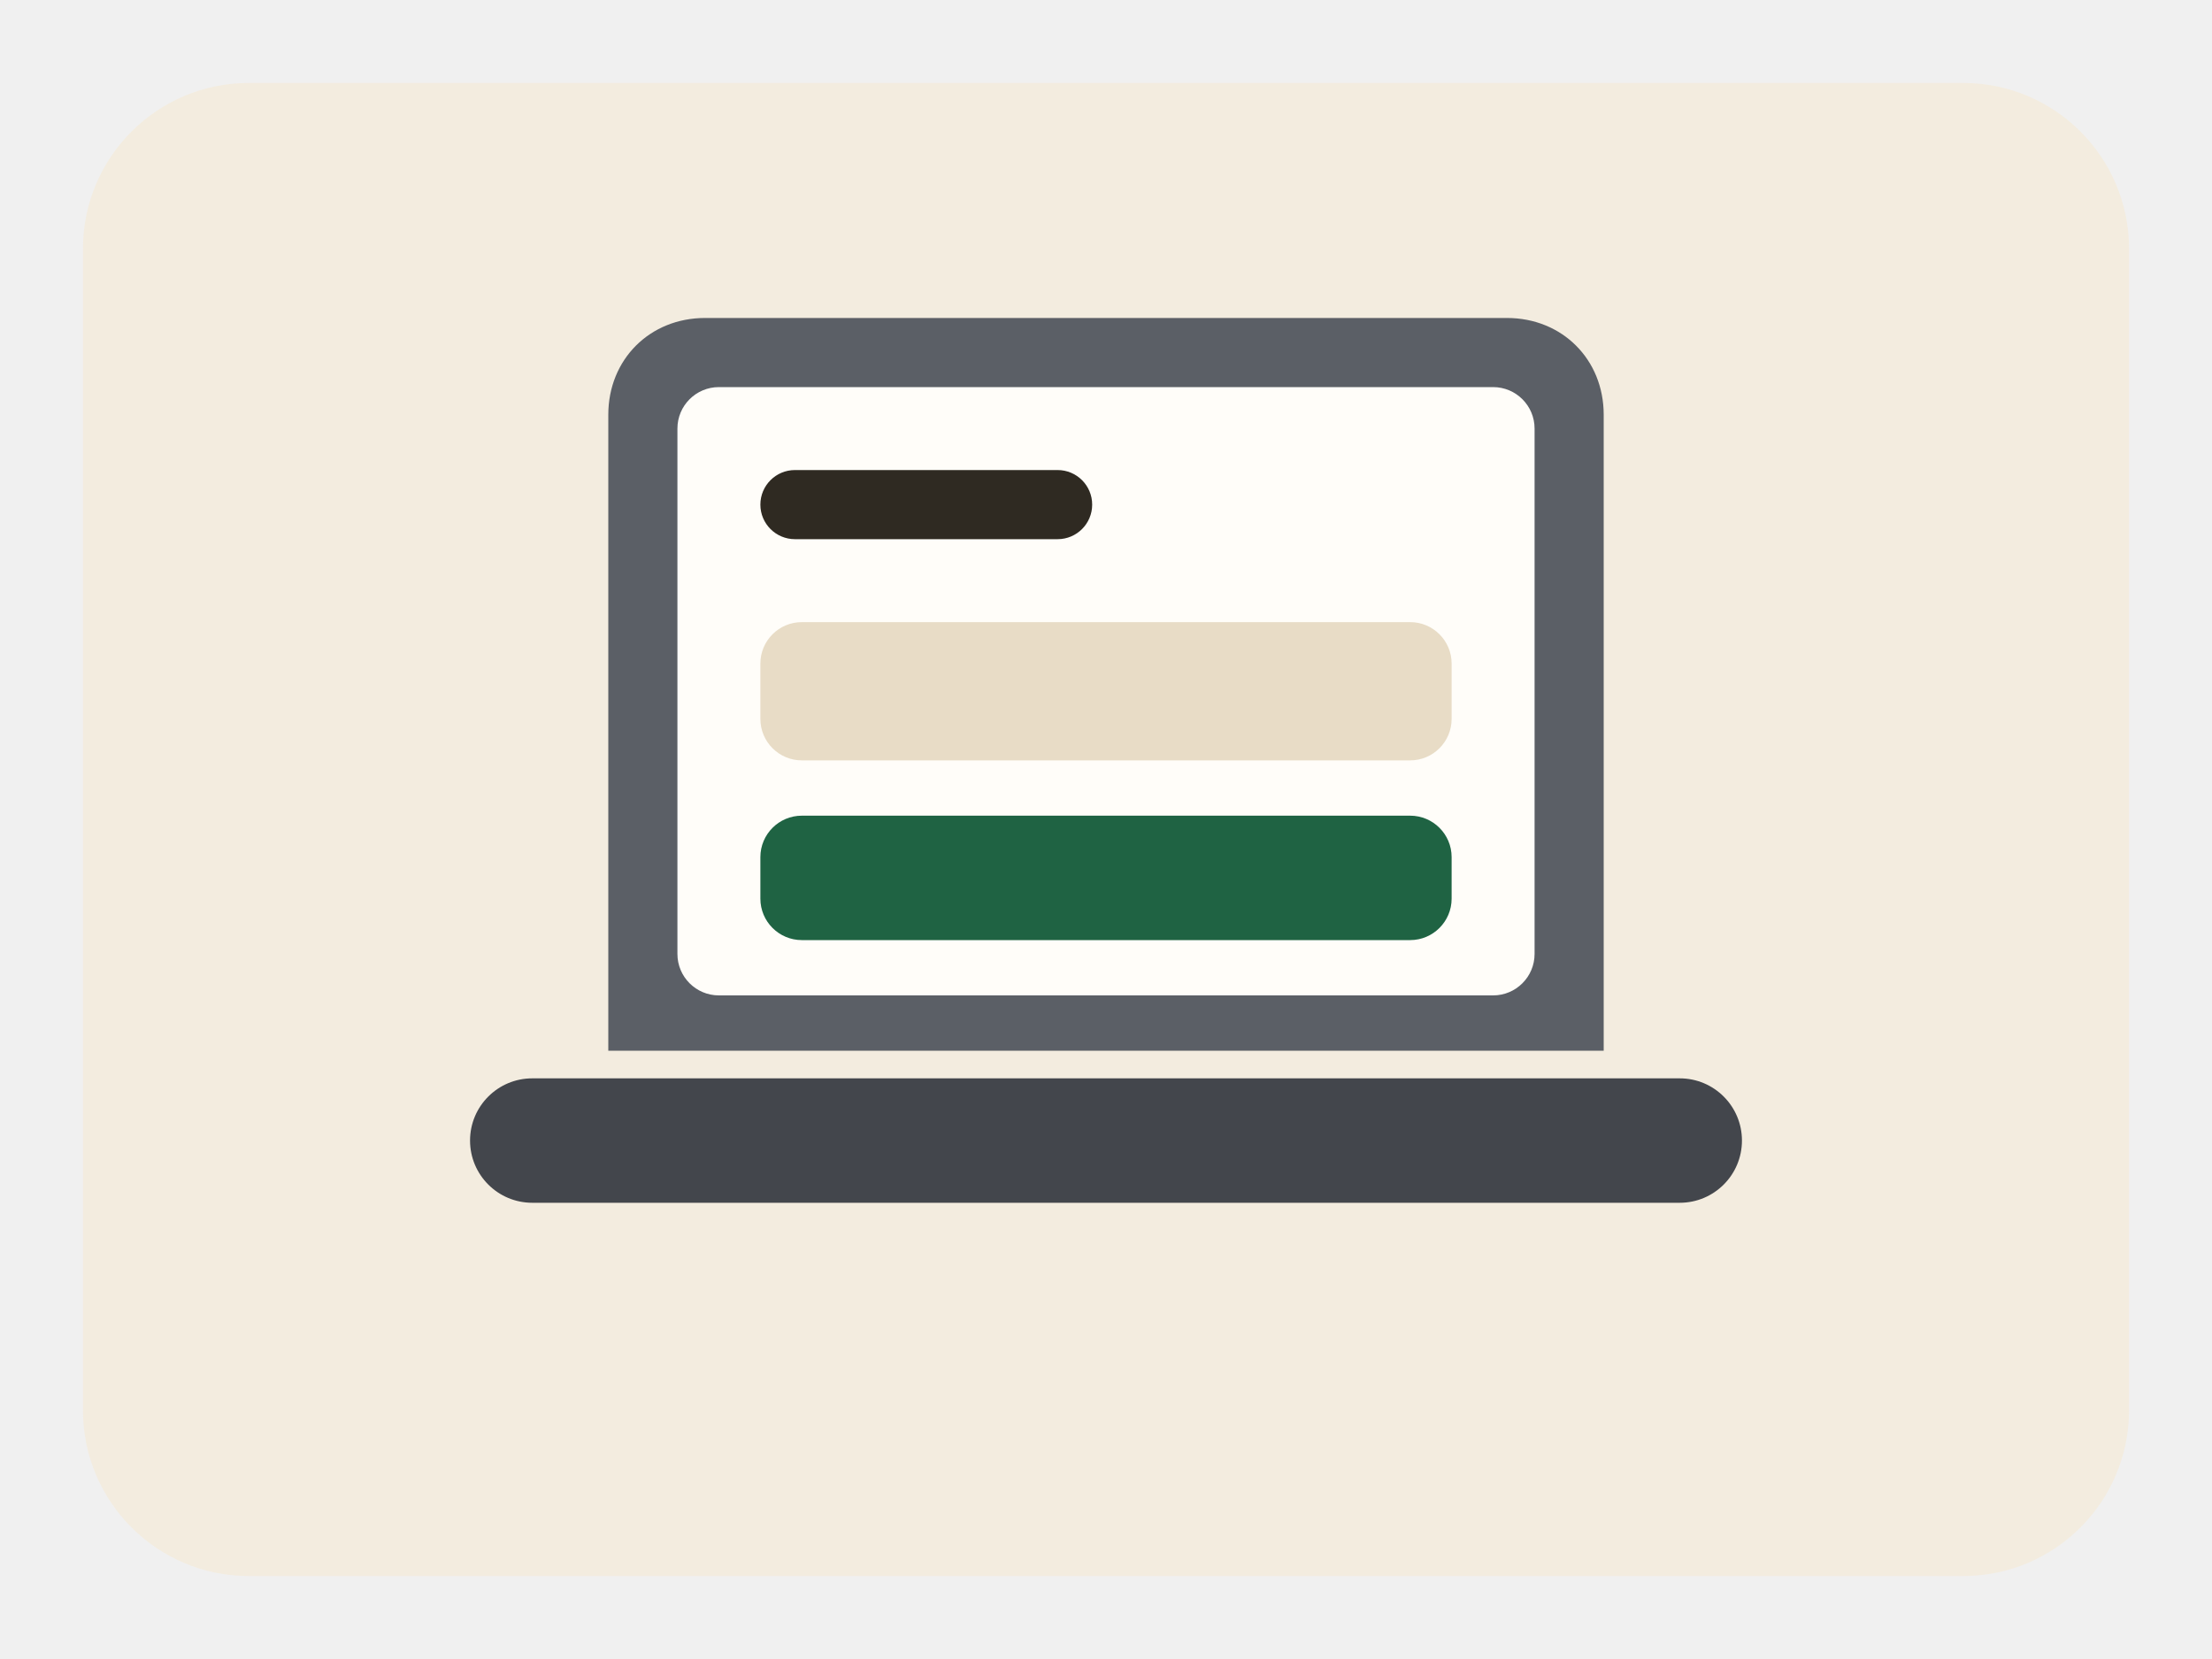
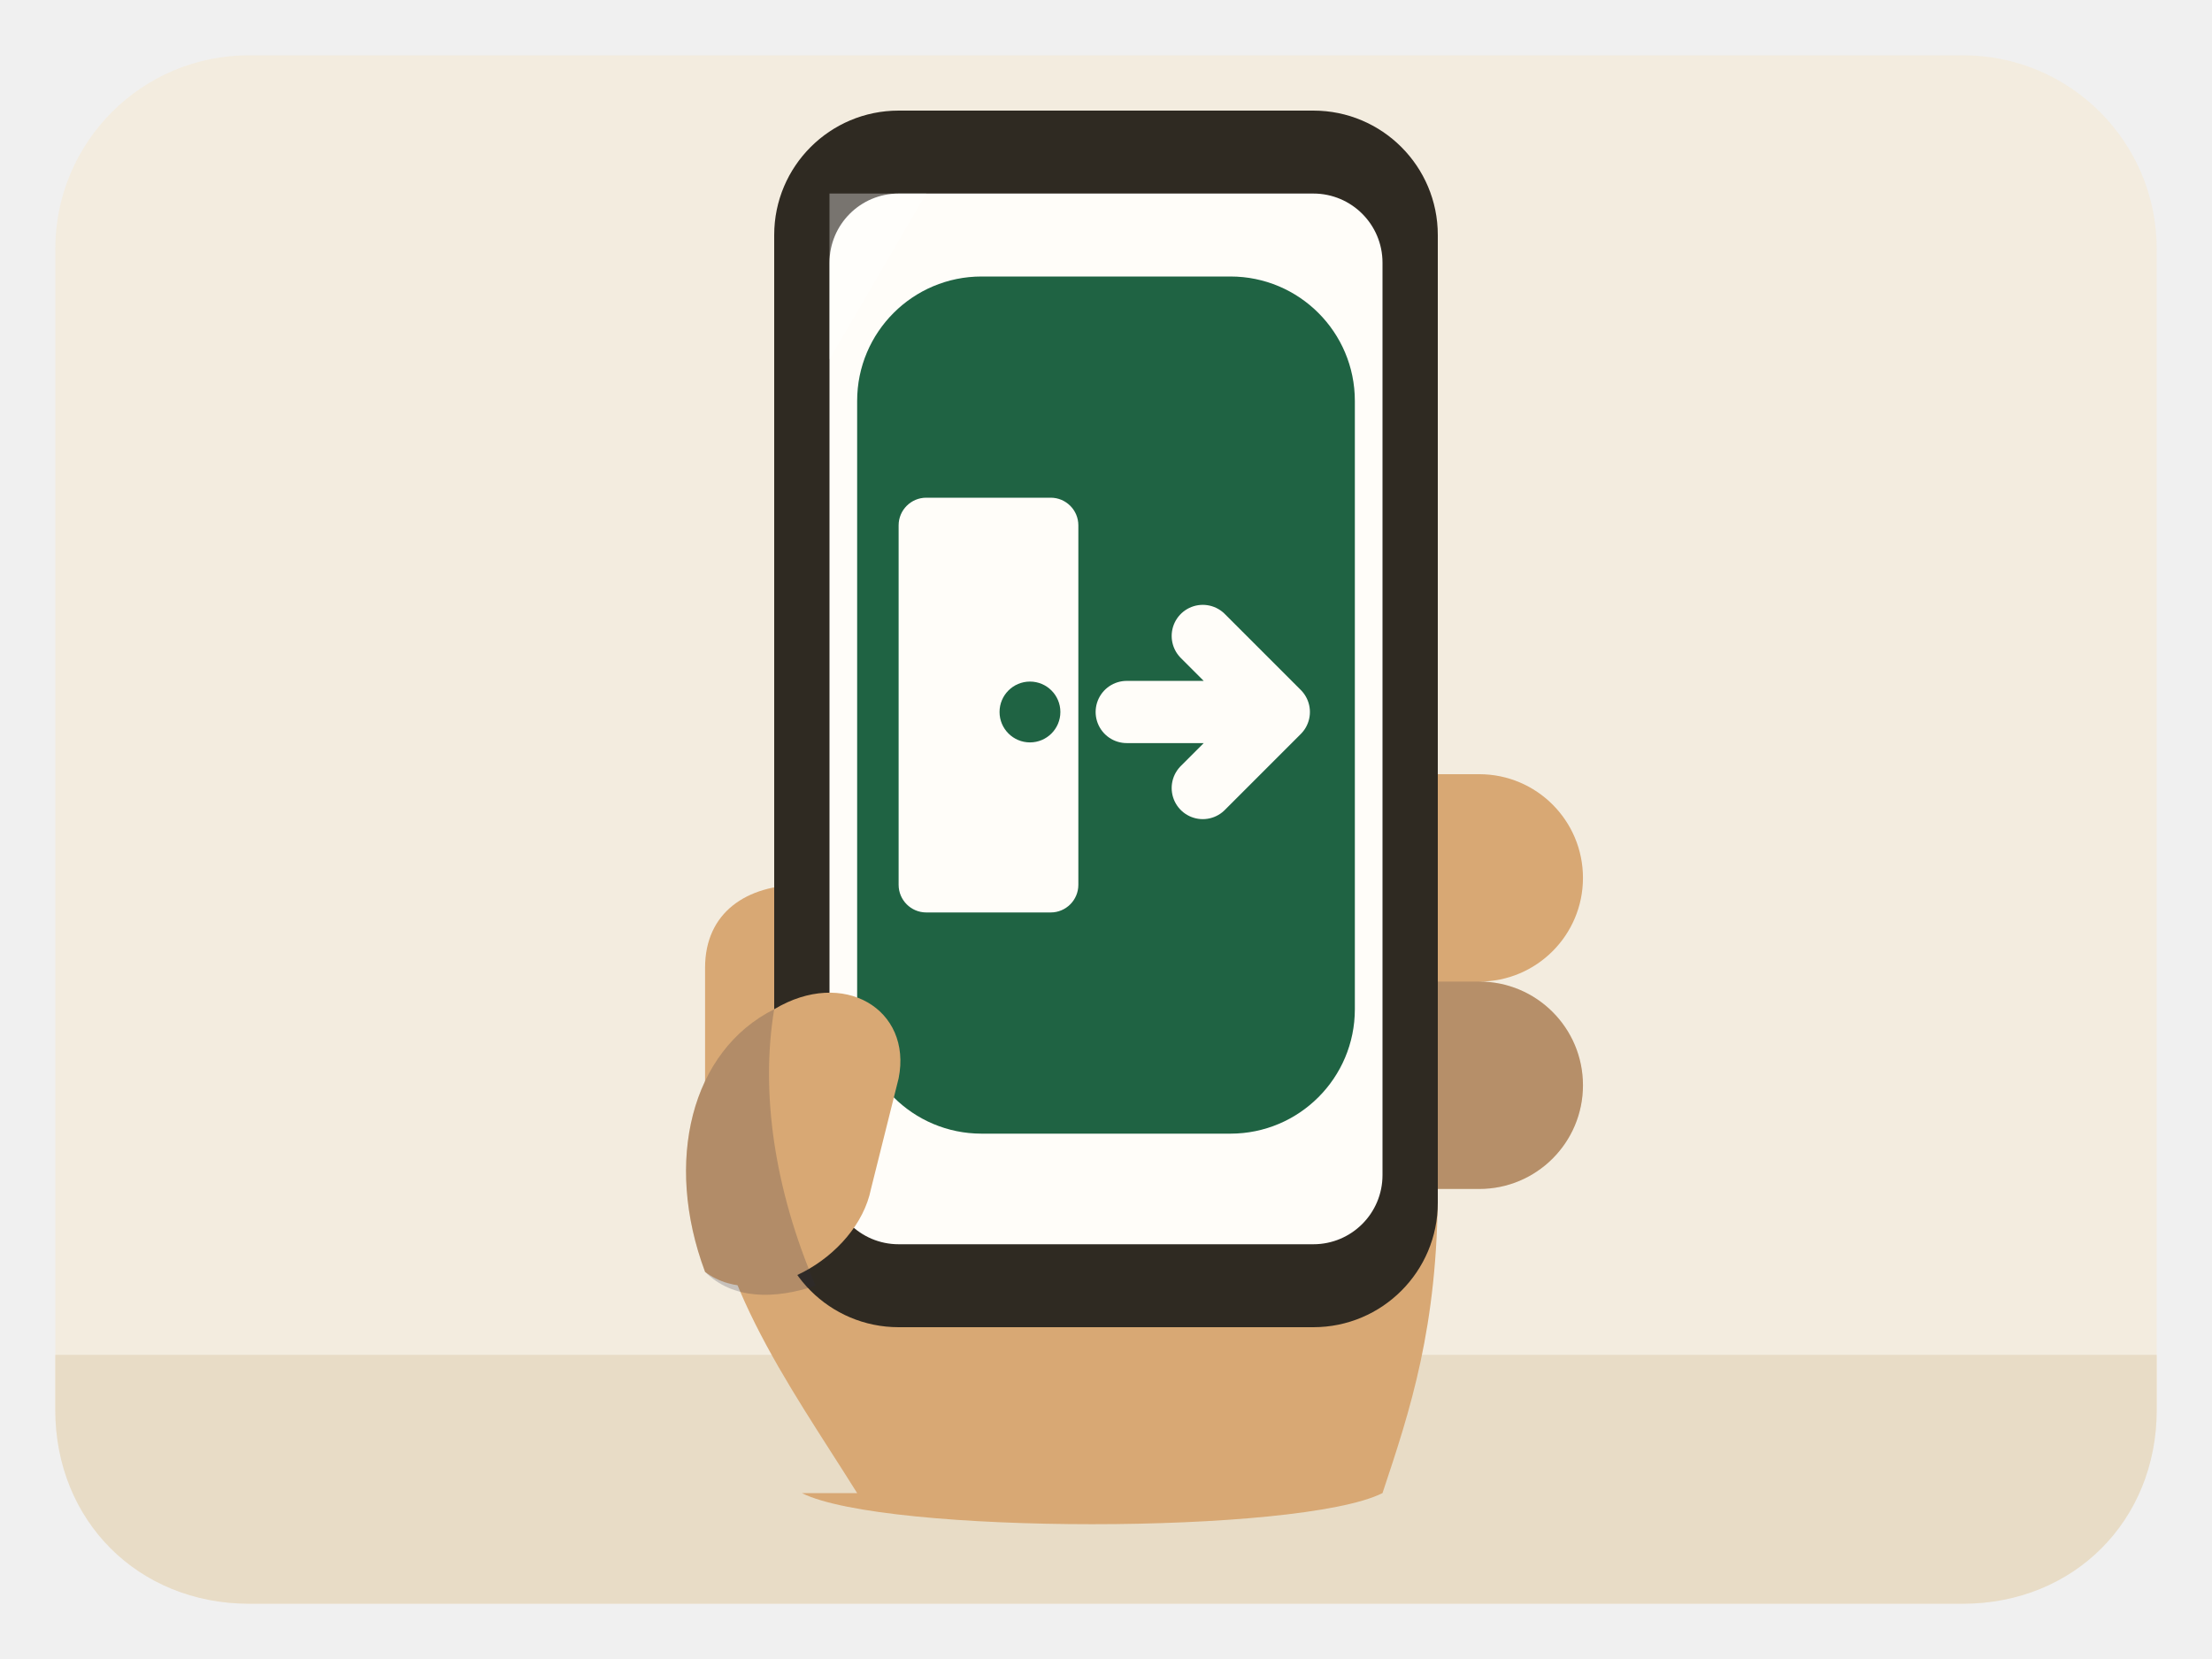
<svg xmlns="http://www.w3.org/2000/svg" viewBox="0 0 160 120">
-   <rect x="6" y="6" width="148" height="108" rx="12" fill="#f3ecdf" />
-   <path d="M44 30c0-4 3-7 7-7h58c4 0 7 3 7 7v46H44z" fill="#5b5f66" />
-   <rect x="49" y="28" width="62" height="44" rx="3" fill="#fffdf9" />
-   <rect x="34" y="78" width="92" height="9" rx="4.5" fill="#43464c" />
-   <rect x="55" y="34" width="24" height="5" rx="2.5" fill="#2f2a22" />
-   <rect x="55" y="45" width="50" height="10" rx="3" fill="#e8dcc6" />
-   <rect x="55" y="59" width="50" height="9" rx="3" fill="#1f6343" />
+   <rect x="4" y="4" width="152" height="112" rx="14" fill="#f3ecdf" />
+   <path d="M4 98h152v4c0 8-6 14-14 14H18c-8 0-14-6-14-14z" fill="#e8dcc6" />
+   <path d="M62 108C57 100 51 92 51 82V70c0-4 3-6 7-6h46v-8h3a7.5 7.5 0 0 1 0 15a7.5 7.5 0 0 1 0 15h-3c0 10-2 16-4 22c-6 3-36 3-42 0z" fill="#d8a874" />
+   <path d="M104 71h3a7.5 7.5 0 0 1 0 15h-3z" fill="#2b2b3a" opacity=".2" />
+   <rect x="56" y="8" width="48" height="88" rx="9" fill="#2f2a22" />
+   <rect x="60" y="14" width="40" height="76" rx="5" fill="#fffdf9" />
+   <rect x="62" y="20" width="36" height="62" rx="9" fill="#1f6343" />
+   <rect x="65" y="36" width="13" height="30" rx="2" fill="#fffdf9" />
+   <circle cx="74.5" cy="51.5" r="2.2" fill="#1f6343" />
+   <path d="M81.5 51.5h10M87 46l5.5 5.5-5.5 5.5" stroke="#fffdf9" stroke-width="4.5" stroke-linecap="round" stroke-linejoin="round" fill="none" />
+   <path d="M60 14h7l-7 12z" fill="#fff" opacity=".35" />
+   <path d="M51 92c-3-8-1-16 5-19 5-3 10 0 9 5l-2 8c-1 5-8 9-12 6z" fill="#d8a874" />
+   <path d="M51 92c-3-8-1-16 5-19-1 6 0 13 3 20-3 1-6 1-8-1z" fill="#2b2b3a" opacity=".22" />
</svg>
